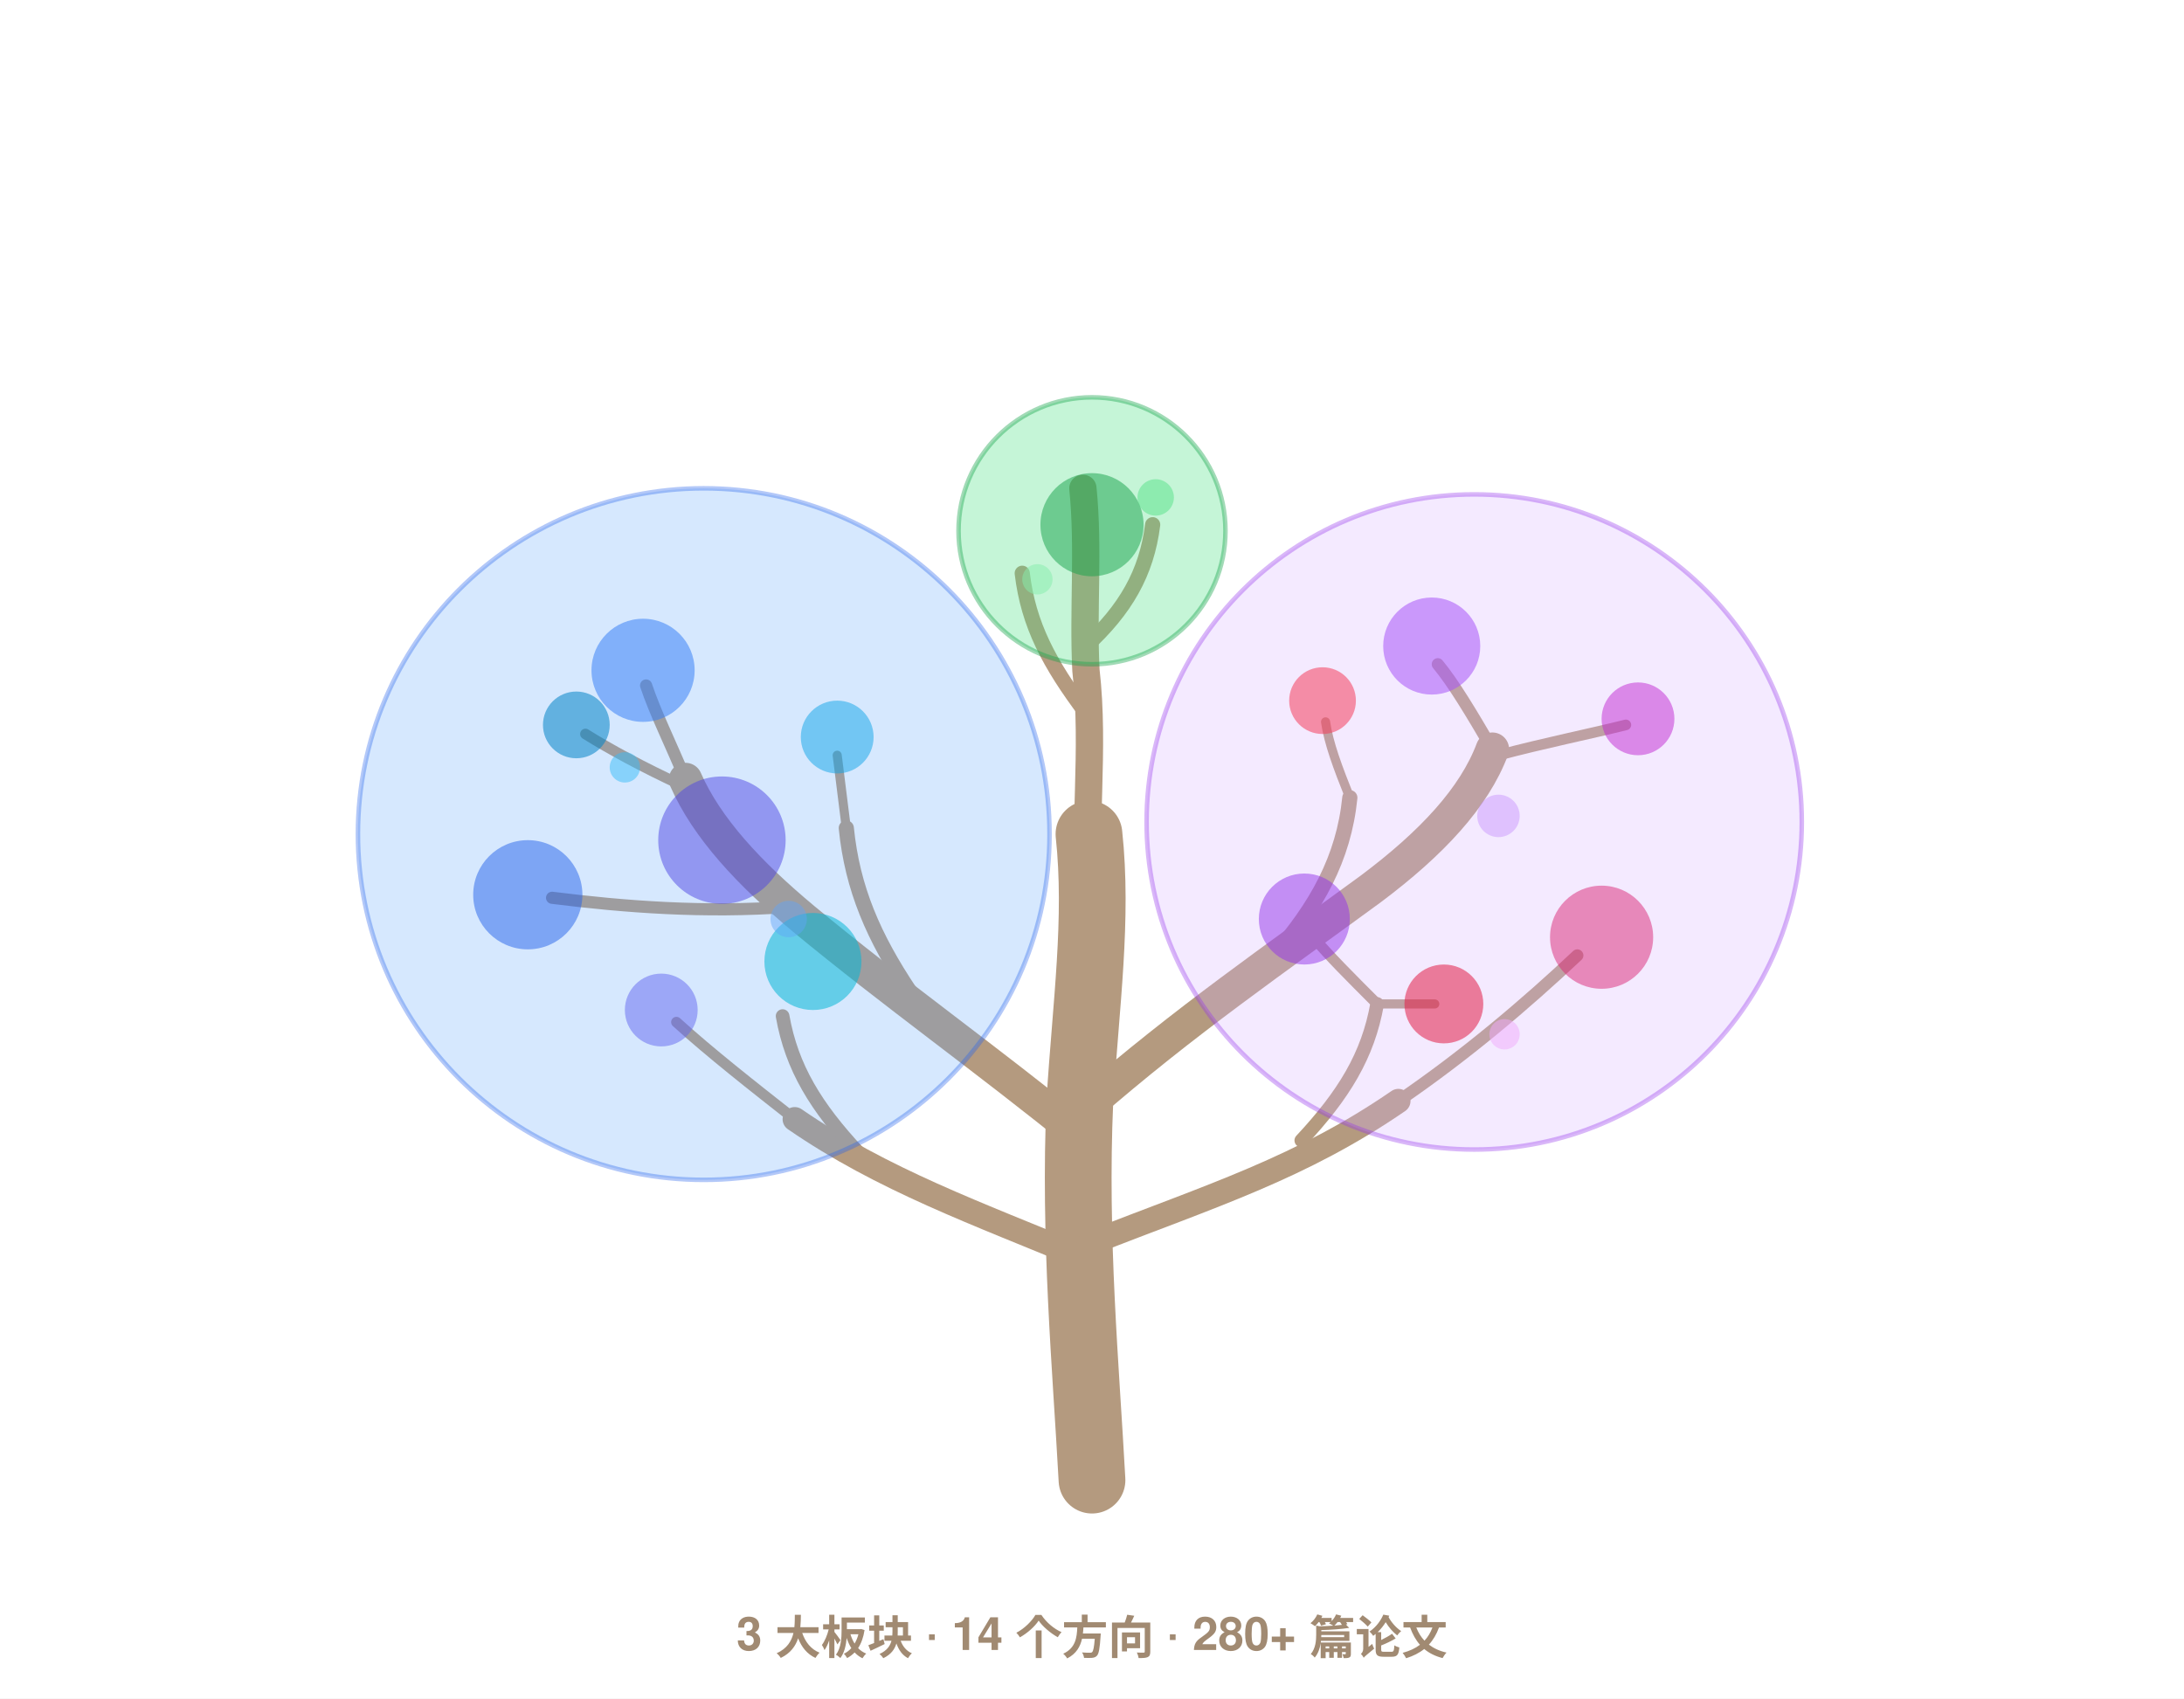
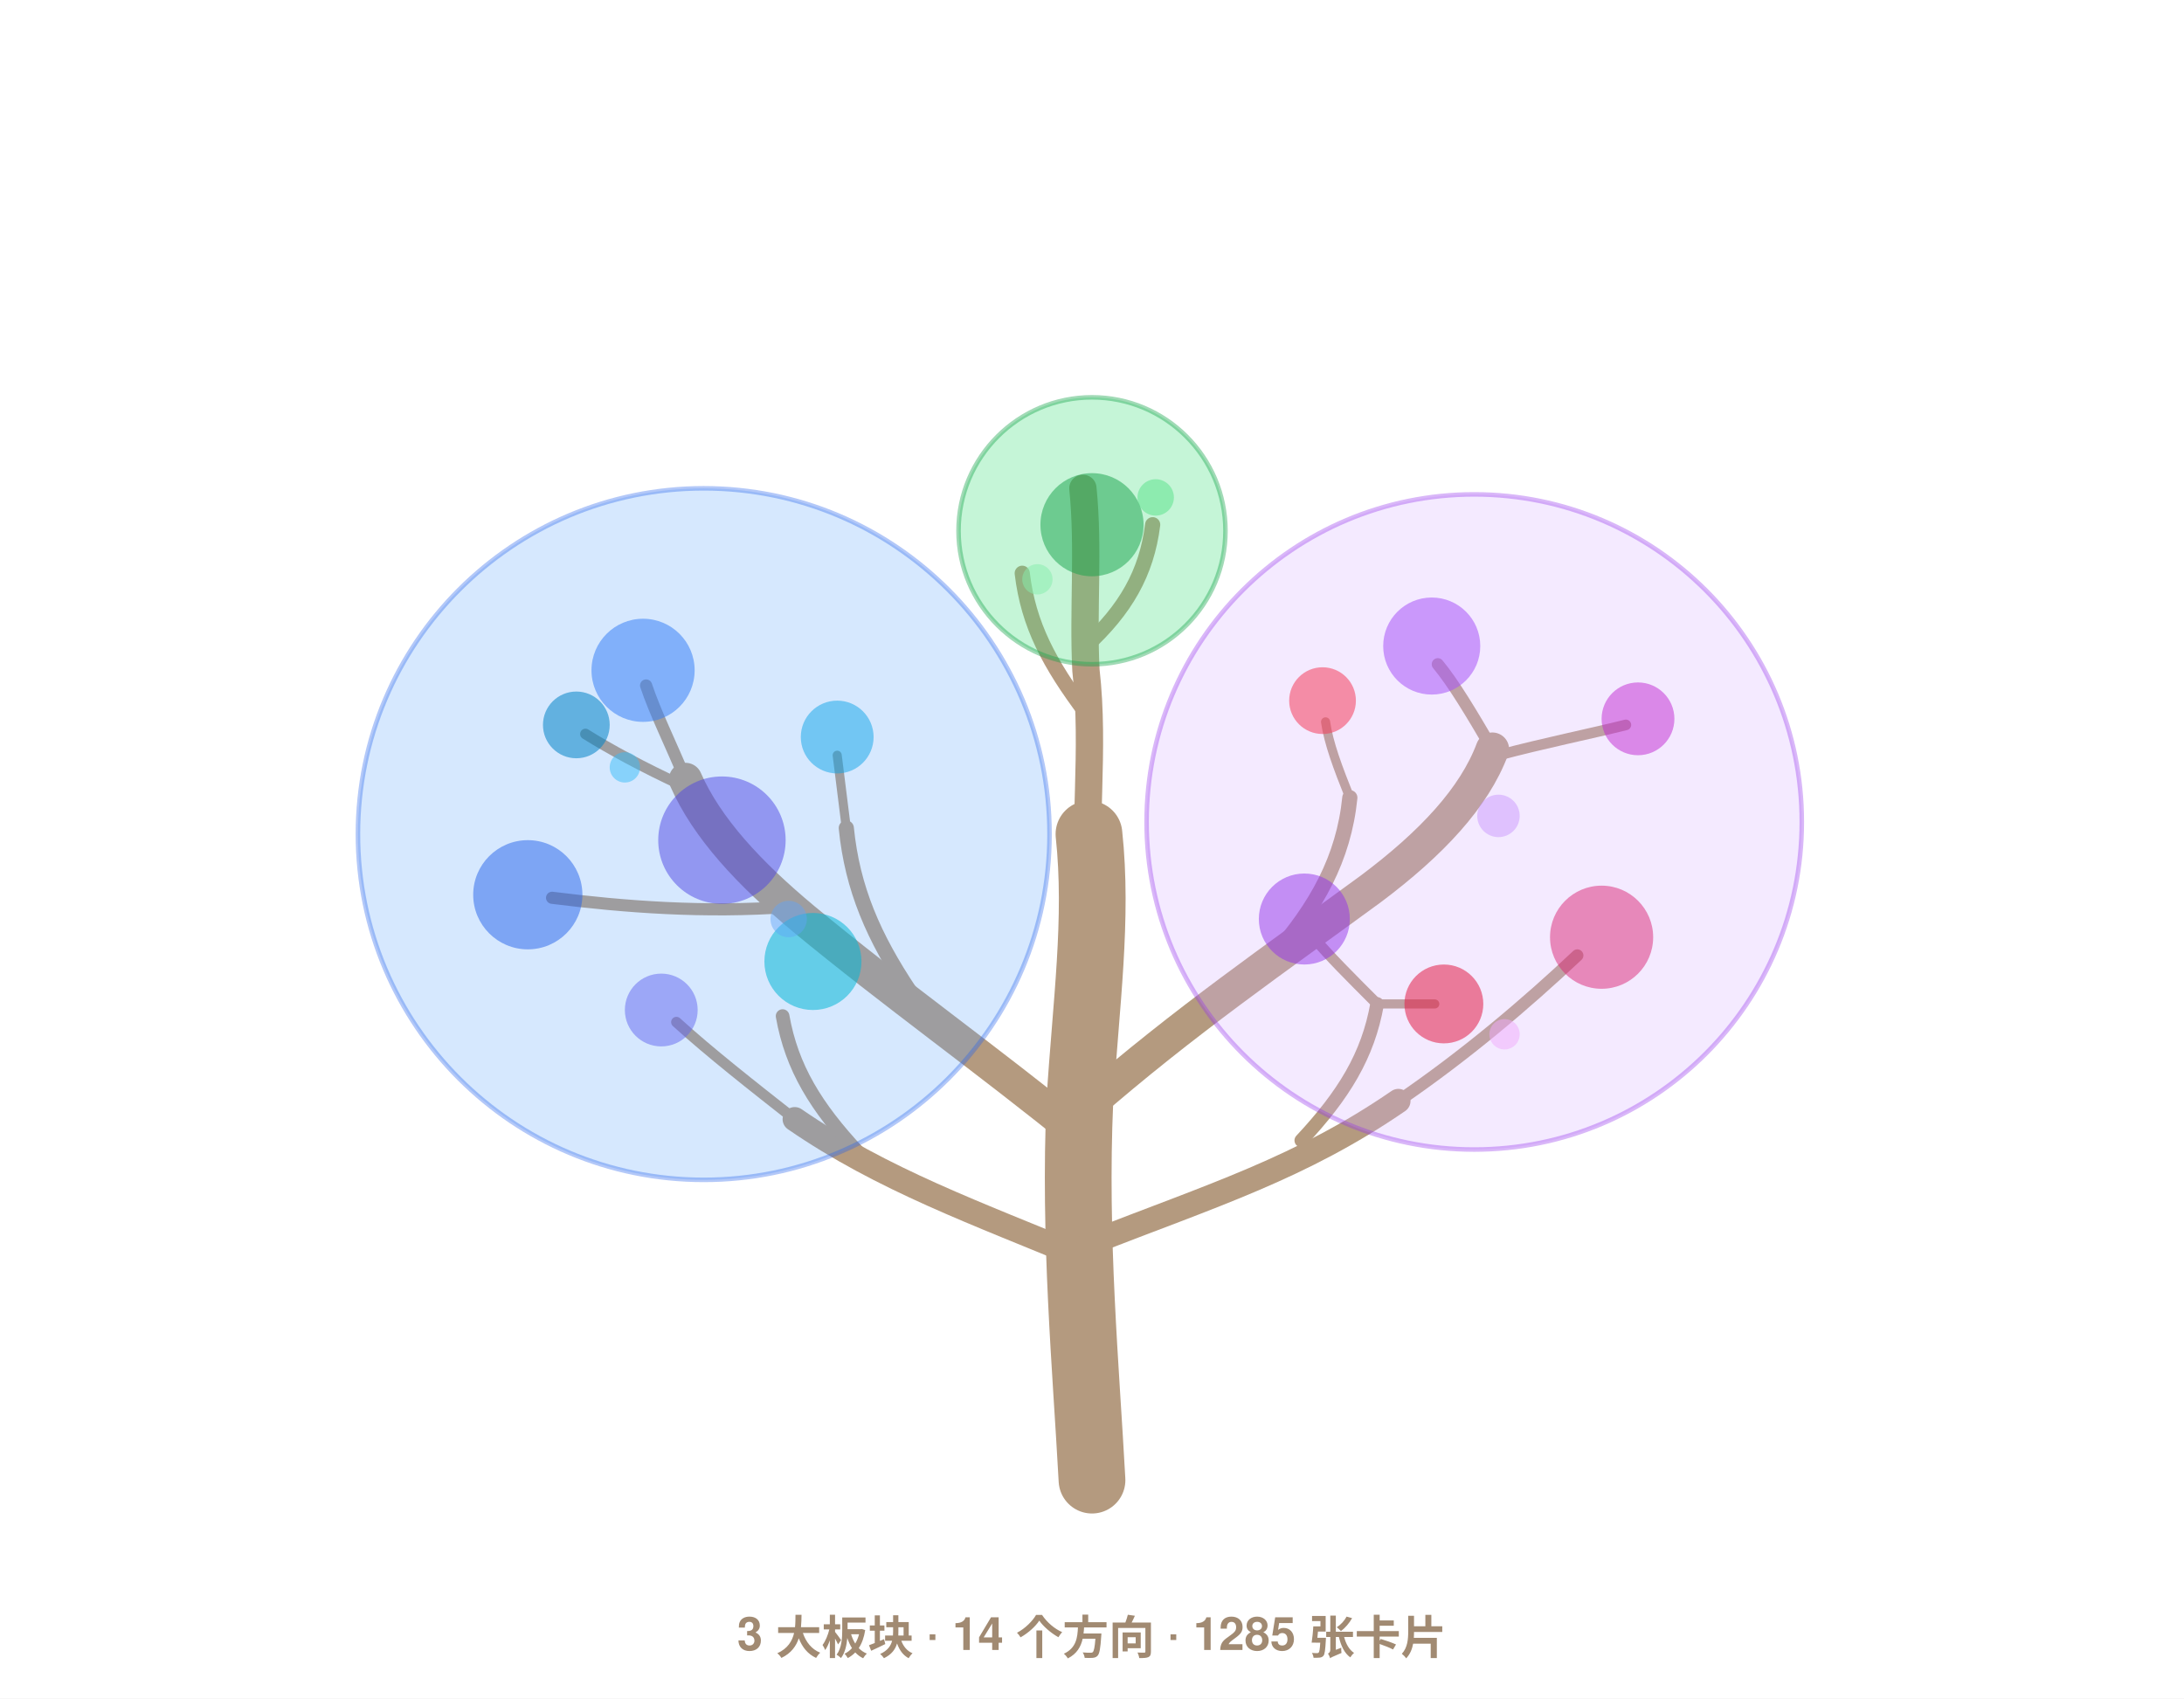
<svg xmlns="http://www.w3.org/2000/svg" viewBox="0 0 900 700" role="img" aria-label="大模型后训练推理数据精选：三大板块十四个方向的繁花之树">
  <rect width="900" height="700" fill="#ffffff" />
  <g transform="translate(-300 78.75) scale(1.25)">
    <g stroke="#b49a7f" fill="none" stroke-linecap="round">
      <path d="M600 425 C598 388 594 345 596 300 C598 268 602 240 599 212" stroke-width="22" />
      <path d="M597 312 C565 286 534 264 505 240 C487 225 473 210 466 194" stroke-width="11" />
      <path d="M540 264 C528 246 521 230 519 210" stroke-width="5" />
      <path d="M598 352 C562 337 531 326 502 306" stroke-width="8" />
      <path d="M523 317 C509 302 501 289 498 272" stroke-width="4.5" />
      <path d="M598 302 C630 274 662 252 692 230 C712 215 726 200 732 184" stroke-width="11" />
      <path d="M660 252 C674 236 683 220 685 200" stroke-width="5" />
      <path d="M599 347 C640 331 669 322 701 300" stroke-width="8" />
      <path d="M669 313 C683 298 691 285 694 268" stroke-width="4.5" />
      <path d="M599 240 C597 210 601 184 598 158 C597 138 599 118 597 98" stroke-width="9" />
      <path d="M598 172 C586 156 579 143 577 126" stroke-width="5" />
      <path d="M598 150 C611 138 618 126 620 110" stroke-width="5" />
      <path d="M466 194 C461 182 456 172 453 163" stroke-width="4" />
      <path d="M465 196 C452 190 441 184 433 179" stroke-width="3.5" />
      <path d="M500 236 C472 238 446 236 422 233" stroke-width="4" />
      <path d="M502 306 C488 295 474 284 463 274" stroke-width="3.5" />
      <path d="M519 210 C518 202 517 194 516 186" stroke-width="3" />
      <path d="M732 184 C725 172 719 162 714 156" stroke-width="4" />
      <path d="M734 186 C749 182 764 179 776 176" stroke-width="3.5" />
      <path d="M685 200 C681 190 678 182 677 175" stroke-width="3" />
      <path d="M694 268 C685 259 678 252 673 246" stroke-width="3.5" />
      <path d="M701 300 C723 285 743 268 760 252" stroke-width="4" />
      <path d="M694 268 C701 268 707 268 713 268" stroke-width="3" />
    </g>
    <g transform="translate(600 112)">
      <circle r="44" fill="#4ade80" fill-opacity="0.32" stroke="#16a34a" stroke-opacity="0.4" stroke-width="1.5">
        <animateTransform attributeName="transform" type="scale" values="0;0;1.06;1;1;0;0" keyTimes="0;0.03;0.065;0.09;0.86;0.93;1" dur="10s" repeatCount="indefinite" />
      </circle>
    </g>
    <g transform="translate(472 212)">
      <circle r="114" fill="#60a5fa" fill-opacity="0.26" stroke="#2563eb" stroke-opacity="0.35" stroke-width="1.5">
        <animateTransform attributeName="transform" type="scale" values="0;0;1.06;1;1;0;0" keyTimes="0;0.1;0.135;0.16;0.86;0.93;1" dur="10s" repeatCount="indefinite" />
      </circle>
    </g>
    <g transform="translate(726 208)">
      <circle r="108" fill="#d8b4fe" fill-opacity="0.28" stroke="#9333ea" stroke-opacity="0.35" stroke-width="1.5">
        <animateTransform attributeName="transform" type="scale" values="0;0;1.06;1;1;0;0" keyTimes="0;0.32;0.355;0.38;0.86;0.93;1" dur="10s" repeatCount="indefinite" />
      </circle>
    </g>
    <g>
      <g transform="translate(600 110)">
        <g>
          <animateTransform attributeName="transform" type="scale" values="0;0;1.2;1;1;0;0" keyTimes="0;0.07;0.1;0.12;0.86;0.93;1" dur="10s" repeatCount="indefinite" />
          <circle r="17" fill="#16a34a" fill-opacity="0.5" />
        </g>
      </g>
      <g transform="translate(621 101)">
        <g>
          <animateTransform attributeName="transform" type="scale" values="0;0;1.2;1;1;0;0" keyTimes="0;0.09;0.12;0.14;0.86;0.93;1" dur="10s" repeatCount="indefinite" />
          <circle r="6" fill="#4ade80" fill-opacity="0.45" />
        </g>
      </g>
      <g transform="translate(582 128)">
        <g>
          <animateTransform attributeName="transform" type="scale" values="0;0;1.2;1;1;0;0" keyTimes="0;0.1;0.13;0.15;0.86;0.93;1" dur="10s" repeatCount="indefinite" />
          <circle r="5" fill="#86efac" fill-opacity="0.5" />
        </g>
      </g>
      <g transform="translate(452 158)">
        <g>
          <animateTransform attributeName="transform" type="scale" values="0;0;1.2;1;1;0;0" keyTimes="0;0.13;0.16;0.18;0.86;0.93;1" dur="10s" repeatCount="indefinite" />
          <circle r="17" fill="#3b82f6" fill-opacity="0.55" />
        </g>
      </g>
      <g transform="translate(516 180)">
        <g>
          <animateTransform attributeName="transform" type="scale" values="0;0;1.2;1;1;0;0" keyTimes="0;0.155;0.185;0.205;0.86;0.93;1" dur="10s" repeatCount="indefinite" />
          <circle r="12" fill="#0ea5e9" fill-opacity="0.5" />
        </g>
      </g>
      <g transform="translate(508 254)">
        <g>
          <animateTransform attributeName="transform" type="scale" values="0;0;1.2;1;1;0;0" keyTimes="0;0.18;0.21;0.23;0.86;0.93;1" dur="10s" repeatCount="indefinite" />
          <circle r="16" fill="#06b6d4" fill-opacity="0.55" />
        </g>
      </g>
      <g transform="translate(458 270)">
        <g>
          <animateTransform attributeName="transform" type="scale" values="0;0;1.2;1;1;0;0" keyTimes="0;0.205;0.235;0.255;0.86;0.93;1" dur="10s" repeatCount="indefinite" />
          <circle r="12" fill="#6366f1" fill-opacity="0.5" />
        </g>
      </g>
      <g transform="translate(414 232)">
        <g>
          <animateTransform attributeName="transform" type="scale" values="0;0;1.2;1;1;0;0" keyTimes="0;0.23;0.26;0.28;0.86;0.93;1" dur="10s" repeatCount="indefinite" />
          <circle r="18" fill="#2563eb" fill-opacity="0.5" />
        </g>
      </g>
      <g transform="translate(430 176)">
        <g>
          <animateTransform attributeName="transform" type="scale" values="0;0;1.2;1;1;0;0" keyTimes="0;0.255;0.285;0.305;0.86;0.93;1" dur="10s" repeatCount="indefinite" />
          <circle r="11" fill="#0284c7" fill-opacity="0.55" />
        </g>
      </g>
      <g transform="translate(478 214)">
        <g>
          <animateTransform attributeName="transform" type="scale" values="0;0;1.2;1;1;0;0" keyTimes="0;0.28;0.31;0.33;0.86;0.93;1" dur="10s" repeatCount="indefinite" />
          <circle r="21" fill="#4f46e5" fill-opacity="0.5" />
        </g>
      </g>
      <g transform="translate(500 240)">
        <g>
          <animateTransform attributeName="transform" type="scale" values="0;0;1.2;1;1;0;0" keyTimes="0;0.3;0.33;0.35;0.86;0.93;1" dur="10s" repeatCount="indefinite" />
          <circle r="6" fill="#60a5fa" fill-opacity="0.45" />
        </g>
      </g>
      <g transform="translate(446 190)">
        <g>
          <animateTransform attributeName="transform" type="scale" values="0;0;1.2;1;1;0;0" keyTimes="0;0.31;0.34;0.36;0.86;0.93;1" dur="10s" repeatCount="indefinite" />
          <circle r="5" fill="#38bdf8" fill-opacity="0.5" />
        </g>
      </g>
      <g transform="translate(712 150)">
        <g>
          <animateTransform attributeName="transform" type="scale" values="0;0;1.2;1;1;0;0" keyTimes="0;0.35;0.38;0.4;0.86;0.93;1" dur="10s" repeatCount="indefinite" />
          <circle r="16" fill="#a855f7" fill-opacity="0.55" />
        </g>
      </g>
      <g transform="translate(780 174)">
        <g>
          <animateTransform attributeName="transform" type="scale" values="0;0;1.2;1;1;0;0" keyTimes="0;0.375;0.405;0.425;0.86;0.93;1" dur="10s" repeatCount="indefinite" />
          <circle r="12" fill="#c026d3" fill-opacity="0.5" />
        </g>
      </g>
      <g transform="translate(768 246)">
        <g>
          <animateTransform attributeName="transform" type="scale" values="0;0;1.2;1;1;0;0" keyTimes="0;0.4;0.43;0.45;0.86;0.93;1" dur="10s" repeatCount="indefinite" />
          <circle r="17" fill="#db2777" fill-opacity="0.5" />
        </g>
      </g>
      <g transform="translate(716 268)">
        <g>
          <animateTransform attributeName="transform" type="scale" values="0;0;1.2;1;1;0;0" keyTimes="0;0.425;0.455;0.475;0.86;0.93;1" dur="10s" repeatCount="indefinite" />
          <circle r="13" fill="#e11d48" fill-opacity="0.55" />
        </g>
      </g>
      <g transform="translate(670 240)">
        <g>
          <animateTransform attributeName="transform" type="scale" values="0;0;1.2;1;1;0;0" keyTimes="0;0.45;0.48;0.5;0.86;0.93;1" dur="10s" repeatCount="indefinite" />
          <circle r="15" fill="#9333ea" fill-opacity="0.5" />
        </g>
      </g>
      <g transform="translate(676 168)">
        <g>
          <animateTransform attributeName="transform" type="scale" values="0;0;1.2;1;1;0;0" keyTimes="0;0.475;0.505;0.525;0.86;0.93;1" dur="10s" repeatCount="indefinite" />
          <circle r="11" fill="#f43f5e" fill-opacity="0.55" />
        </g>
      </g>
      <g transform="translate(734 206)">
        <g>
          <animateTransform attributeName="transform" type="scale" values="0;0;1.2;1;1;0;0" keyTimes="0;0.5;0.53;0.55;0.86;0.93;1" dur="10s" repeatCount="indefinite" />
          <circle r="7" fill="#c084fc" fill-opacity="0.4" />
        </g>
      </g>
      <g transform="translate(736 278)">
        <g>
          <animateTransform attributeName="transform" type="scale" values="0;0;1.2;1;1;0;0" keyTimes="0;0.51;0.54;0.56;0.86;0.93;1" dur="10s" repeatCount="indefinite" />
          <circle r="5" fill="#f0abfc" fill-opacity="0.5" />
        </g>
      </g>
    </g>
  </g>
  <g font-family="'Helvetica Neue', Helvetica, Arial, 'PingFang SC', 'Hiragino Sans GB', 'Microsoft YaHei', sans-serif" font-weight="700">
    <g opacity="0">
      <animate attributeName="opacity" values="0;0;1;1;0;0" keyTimes="0;0.025;0.065;0.86;0.93;1" dur="10s" repeatCount="indefinite" />
      <text x="450" y="128" text-anchor="middle" font-size="22" fill="#16a34a">① 基础与入门</text>
    </g>
    <g opacity="0">
      <animate attributeName="opacity" values="0;0;1;1;0;0" keyTimes="0;0.08;0.12;0.86;0.93;1" dur="10s" repeatCount="indefinite" />
      <text x="450" y="156" text-anchor="middle" font-size="16" fill="#15803d">00 · 基础入门与综述</text>
    </g>
    <g opacity="0">
      <animate attributeName="opacity" values="0;0;1;1;0;0" keyTimes="0;0.095;0.135;0.86;0.93;1" dur="10s" repeatCount="indefinite" />
      <text x="64" y="468" font-size="18" fill="#2563eb">② 核心数据类型</text>
    </g>
    <g opacity="0">
      <animate attributeName="opacity" values="0;0;1;1;0;0" keyTimes="0;0.13;0.17;0.86;0.93;1" dur="10s" repeatCount="indefinite" />
      <text x="64" y="496" font-size="15.5" fill="#3b82f6">01 · 指令与思维链数据</text>
    </g>
    <g opacity="0">
      <animate attributeName="opacity" values="0;0;1;1;0;0" keyTimes="0;0.155;0.195;0.86;0.93;1" dur="10s" repeatCount="indefinite" />
      <text x="64" y="521" font-size="15.5" fill="#0ea5e9">02 · 偏好与奖励数据</text>
    </g>
    <g opacity="0">
      <animate attributeName="opacity" values="0;0;1;1;0;0" keyTimes="0;0.18;0.22;0.86;0.93;1" dur="10s" repeatCount="indefinite" />
      <text x="64" y="546" font-size="15.5" fill="#06b6d4">03 · 可验证结果数据</text>
    </g>
    <g opacity="0">
      <animate attributeName="opacity" values="0;0;1;1;0;0" keyTimes="0;0.205;0.245;0.86;0.93;1" dur="10s" repeatCount="indefinite" />
      <text x="64" y="571" font-size="15.5" fill="#6366f1">04 · 过程监督数据</text>
    </g>
    <g opacity="0">
      <animate attributeName="opacity" values="0;0;1;1;0;0" keyTimes="0;0.23;0.27;0.86;0.93;1" dur="10s" repeatCount="indefinite" />
      <text x="64" y="596" font-size="15.5" fill="#2563eb">05 · 采样与搜索轨迹</text>
    </g>
    <g opacity="0">
      <animate attributeName="opacity" values="0;0;1;1;0;0" keyTimes="0;0.255;0.295;0.86;0.93;1" dur="10s" repeatCount="indefinite" />
      <text x="64" y="621" font-size="15.5" fill="#0284c7">06 · 智能体轨迹数据</text>
    </g>
    <g opacity="0">
      <animate attributeName="opacity" values="0;0;1;1;0;0" keyTimes="0;0.28;0.32;0.86;0.93;1" dur="10s" repeatCount="indefinite" />
      <text x="64" y="646" font-size="15.5" fill="#4f46e5">07 · 评审与专家数据</text>
    </g>
    <g opacity="0">
      <animate attributeName="opacity" values="0;0;1;1;0;0" keyTimes="0;0.315;0.355;0.86;0.93;1" dur="10s" repeatCount="indefinite" />
      <text x="836" y="468" text-anchor="end" font-size="18" fill="#9333ea">③ 数据生命周期</text>
    </g>
    <g opacity="0">
      <animate attributeName="opacity" values="0;0;1;1;0;0" keyTimes="0;0.35;0.39;0.86;0.93;1" dur="10s" repeatCount="indefinite" />
      <text x="836" y="496" text-anchor="end" font-size="15.5" fill="#a855f7">08 · 数据构造与发布</text>
    </g>
    <g opacity="0">
      <animate attributeName="opacity" values="0;0;1;1;0;0" keyTimes="0;0.375;0.415;0.86;0.93;1" dur="10s" repeatCount="indefinite" />
      <text x="836" y="521" text-anchor="end" font-size="15.5" fill="#c026d3">09 · 训练用途与优化目标</text>
    </g>
    <g opacity="0">
      <animate attributeName="opacity" values="0;0;1;1;0;0" keyTimes="0;0.4;0.44;0.86;0.93;1" dur="10s" repeatCount="indefinite" />
      <text x="836" y="546" text-anchor="end" font-size="15.5" fill="#db2777">10 · 规模化与推理时计算</text>
    </g>
    <g opacity="0">
      <animate attributeName="opacity" values="0;0;1;1;0;0" keyTimes="0;0.425;0.465;0.86;0.93;1" dur="10s" repeatCount="indefinite" />
      <text x="836" y="571" text-anchor="end" font-size="15.5" fill="#e11d48">11 · 基准与评测</text>
    </g>
    <g opacity="0">
      <animate attributeName="opacity" values="0;0;1;1;0;0" keyTimes="0;0.45;0.49;0.86;0.93;1" dur="10s" repeatCount="indefinite" />
      <text x="836" y="596" text-anchor="end" font-size="15.5" fill="#9333ea">12 · 前沿报告与数据披露</text>
    </g>
    <g opacity="0">
      <animate attributeName="opacity" values="0;0;1;1;0;0" keyTimes="0;0.475;0.515;0.86;0.93;1" dur="10s" repeatCount="indefinite" />
      <text x="836" y="621" text-anchor="end" font-size="15.5" fill="#f43f5e">13 · 审计与失效模式</text>
    </g>
-     <text x="450" y="680" text-anchor="middle" font-size="19" fill="#a18a72">3 大板块 · 14 个方向 · 280+ 篇论文</text>
+     <text x="450" y="680" text-anchor="middle" font-size="19" fill="#a18a72">3 大板块 · 14 个方向 · 1285 张卡片</text>
  </g>
</svg>
